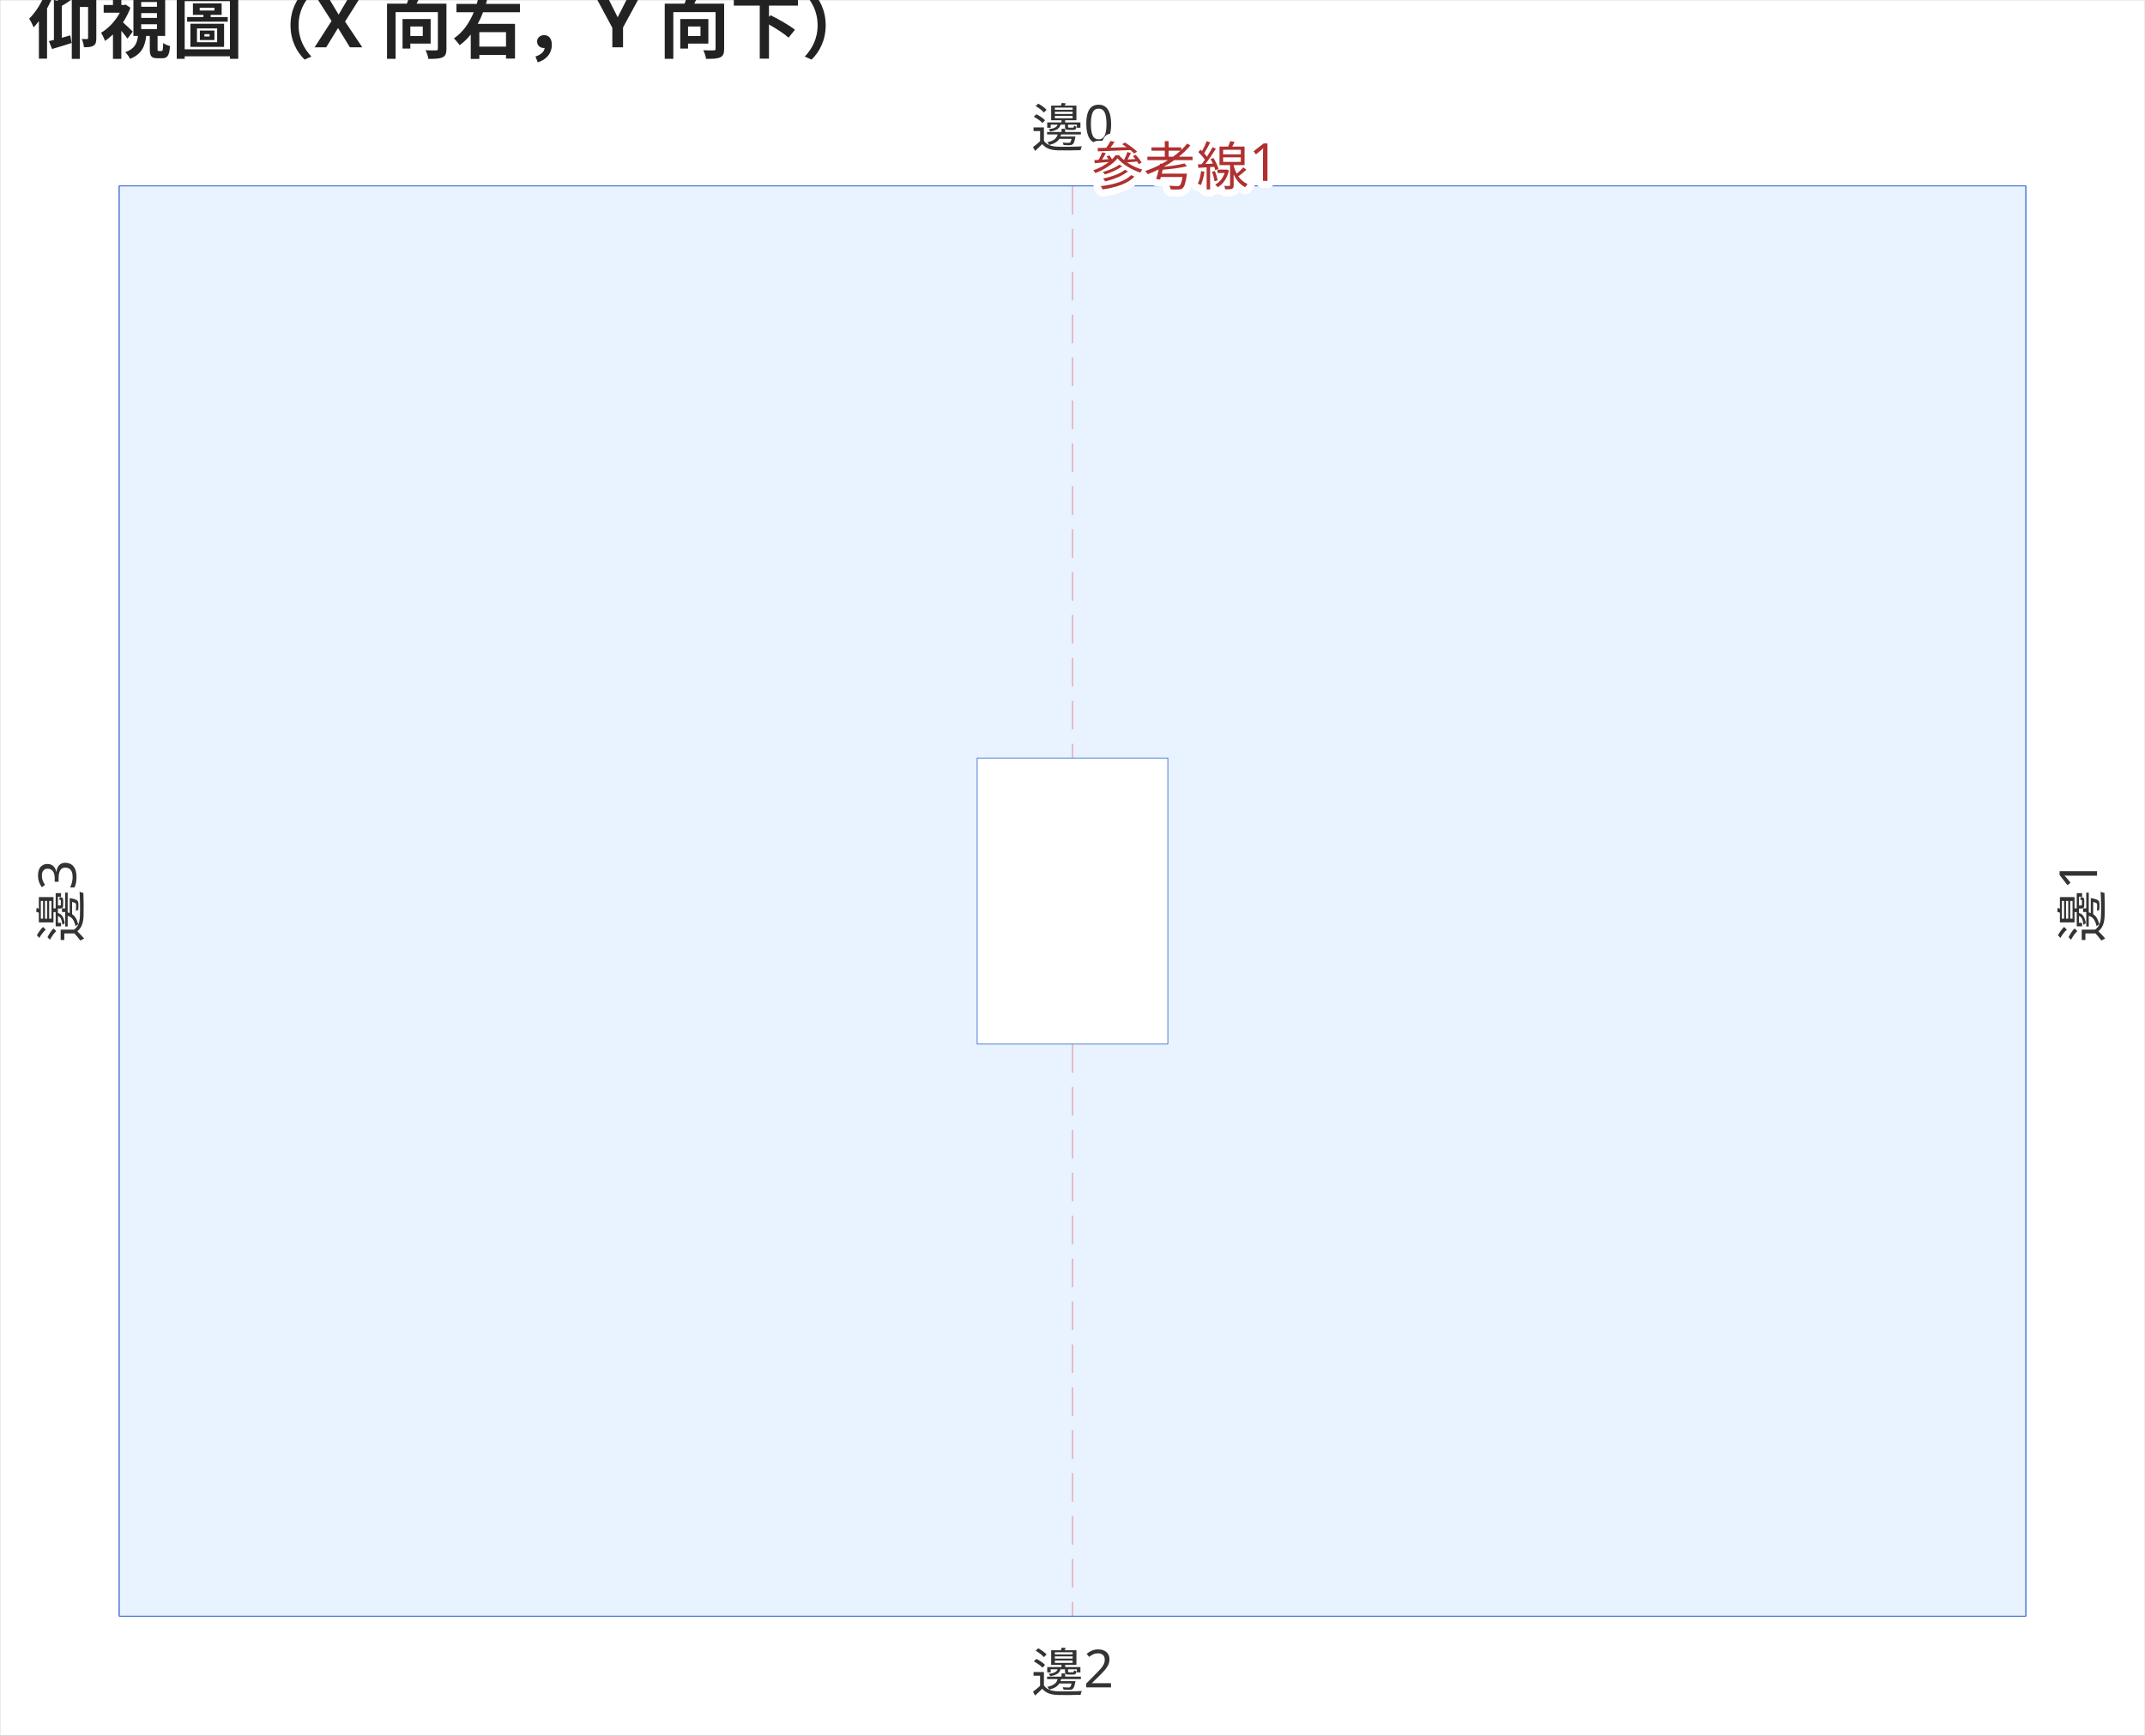
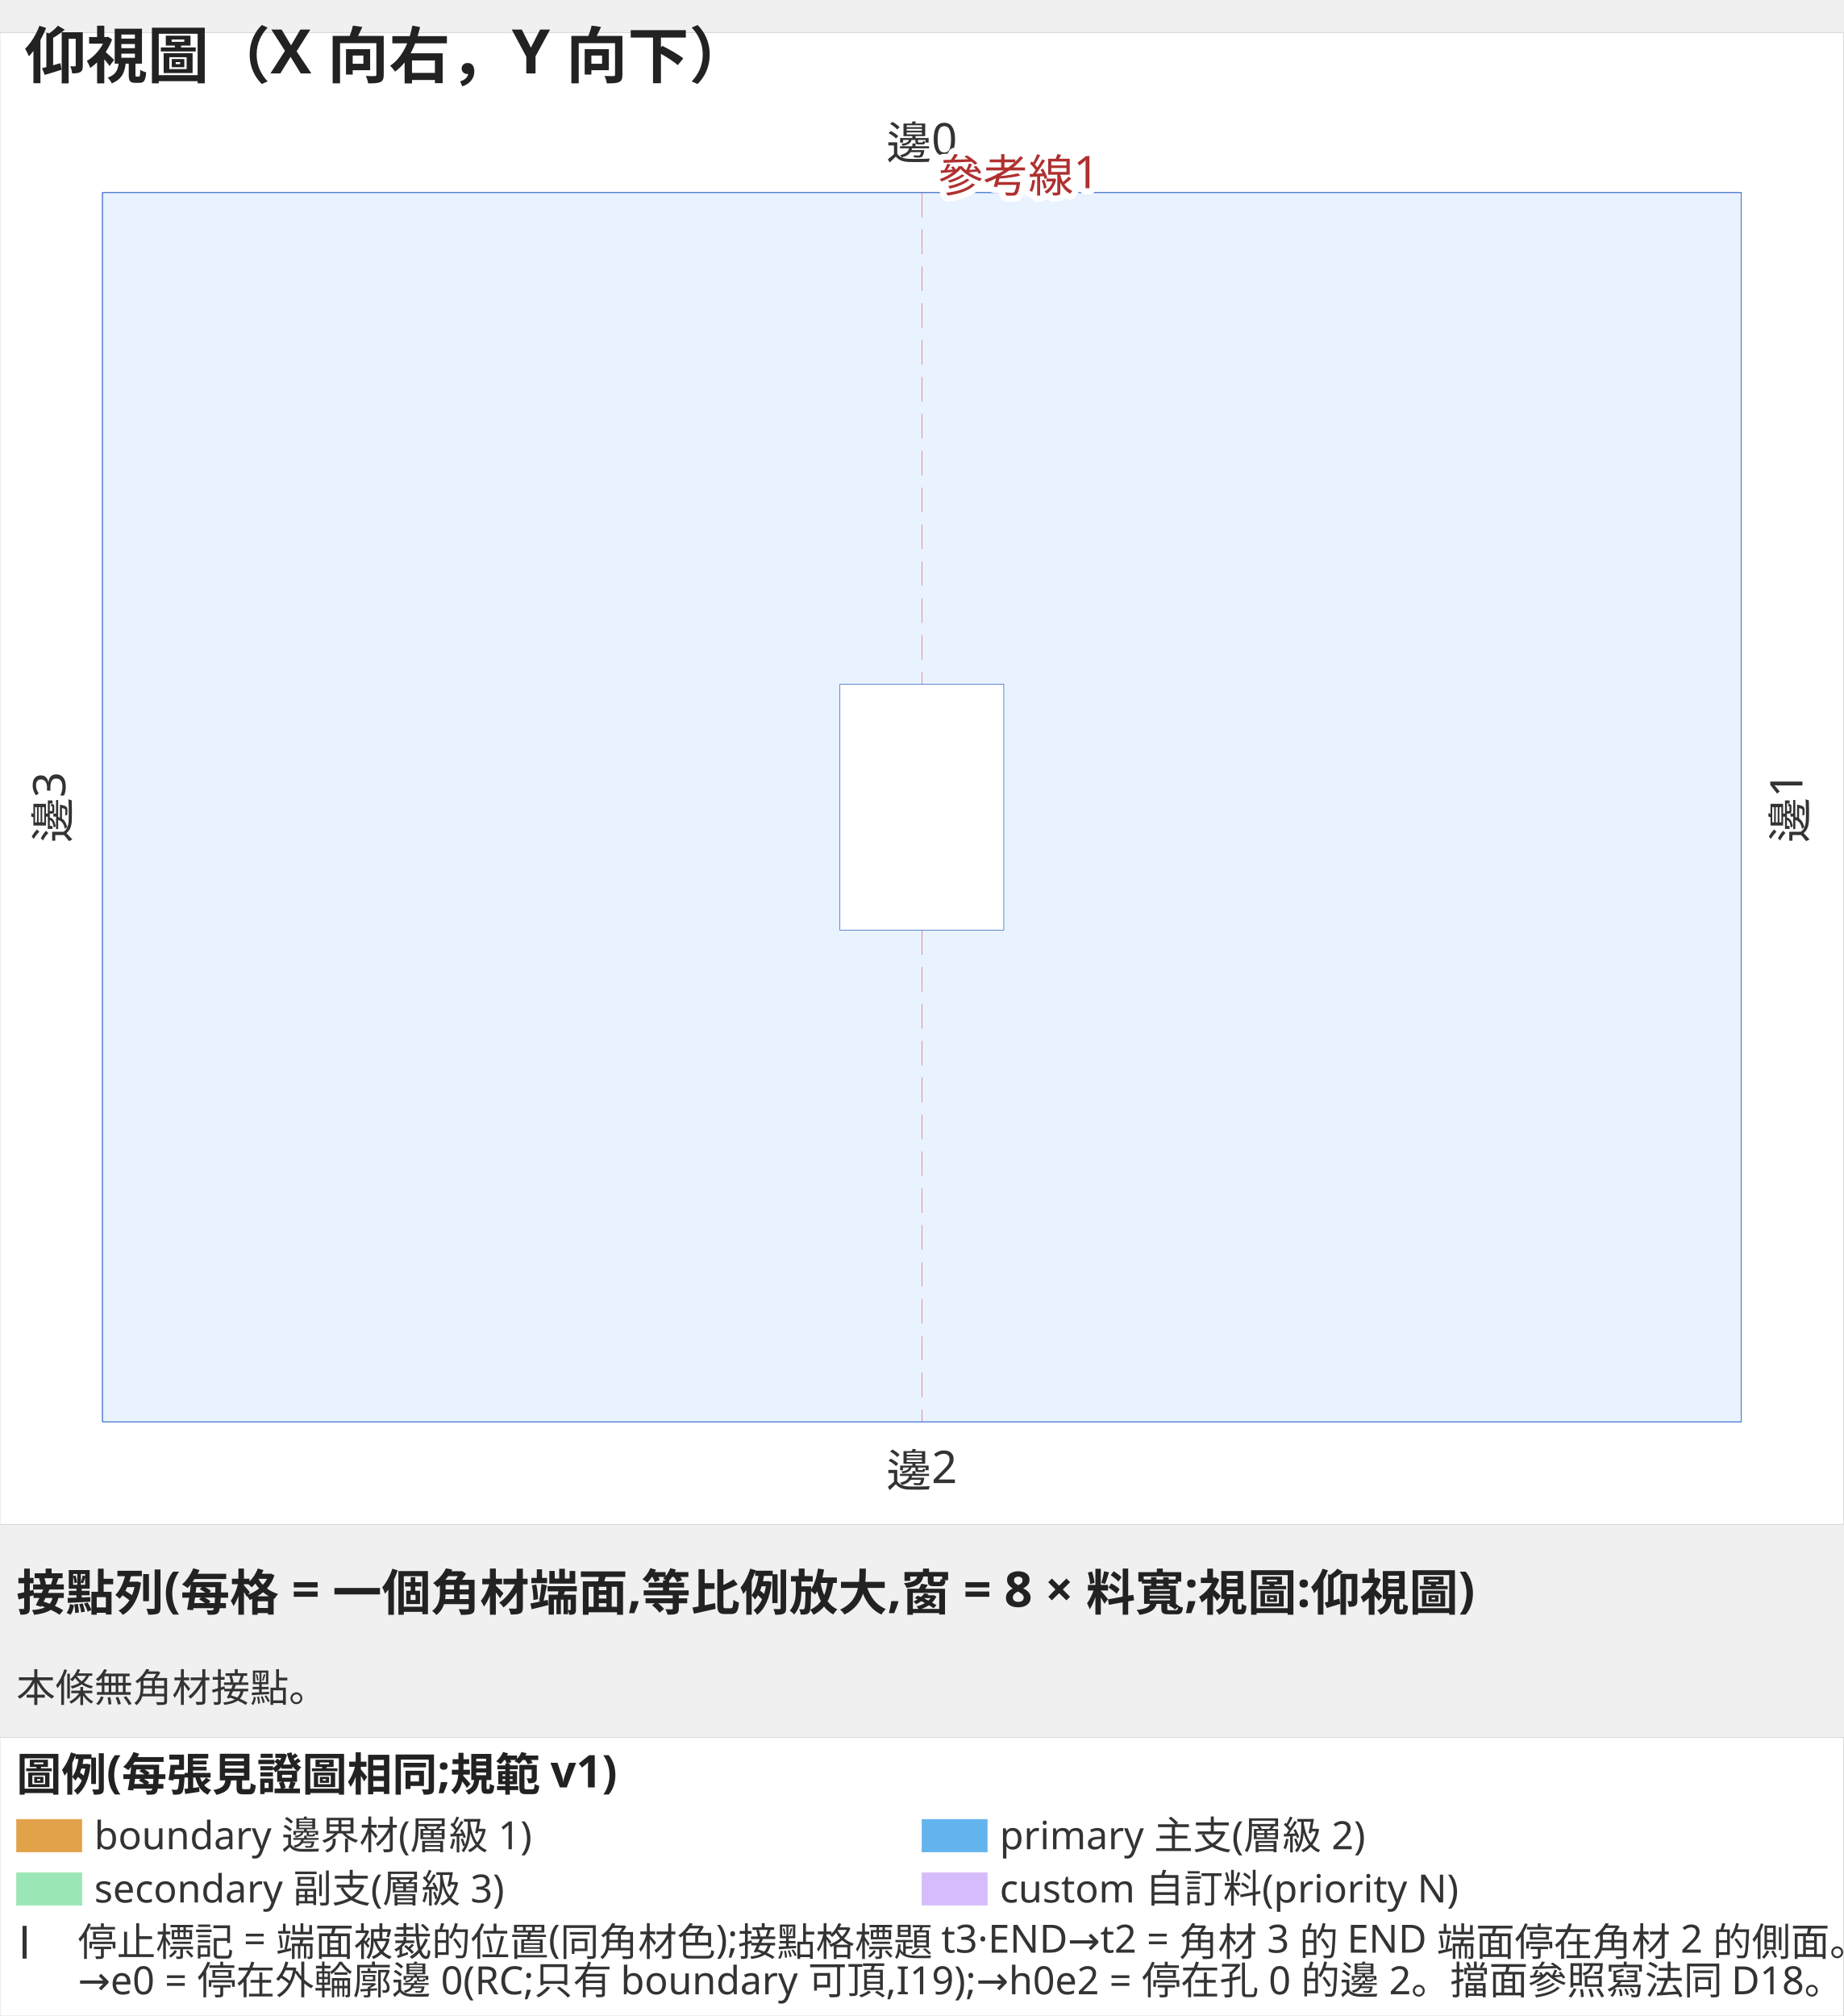
- <svg xmlns="http://www.w3.org/2000/svg" width="100%" viewBox="0 1540 4500 3640" data-full="0 0 8300 5180">
+ <svg xmlns="http://www.w3.org/2000/svg" width="100%" viewBox="0 1460 4500 4920" data-full="0 1460 4500 4920">
  <style>
  polygon, line, rect { vector-effect: non-scaling-stroke; }
  .frame { fill: #ffffff; stroke: #bbbbbb; stroke-width: 1px; }
  .title { font: bold 150px sans-serif; fill: #222222; }
  .label { font: 110px sans-serif; fill: #333333; text-anchor: middle; dominant-baseline: middle; }
  .guide-label { text-anchor: start; fill: #b03030; }
  .timber-label { fill: #7a4a00; font-weight: bold; }
  .guide-label, .timber-label { paint-order: stroke; stroke: #ffffff; stroke-width: 30px; stroke-linejoin: round; }
  .surface { fill: #dbe9ff; fill-opacity: 0.6; stroke: #3366cc; stroke-width: 1.5px; }
  .hole { fill: #ffffff; stroke: #3366cc; stroke-width: 1.5px; }
  .edge { stroke: #3366cc; stroke-width: 1.5px; }
  .edge-free { stroke: #e08020; stroke-width: 1.5px; stroke-dasharray: 30 15; }
  .guide { stroke: #cc3333; stroke-width: 1px; stroke-dasharray: 60 30; }
  .timber-face { fill: #ffd27f; fill-opacity: 0.5; stroke: #a06000; stroke-width: 1.5px; }
  .timber-face-near { fill-opacity: 0.85; }
</style>
-   <g transform="translate(250,3190)">
-     <rect class="frame" x="-250" y="-3190" width="4500" height="1240" />
-     <text x="-190" y="-3080" class="title">前視圖（X 向右，Z 向上）</text>
-     <polygon points="0,-2500 4000,-2500 4000,-2500 0,-2500" class="surface" />
-     <polygon points="1800,-2500 2200,-2500 2200,-2500 1800,-2500" class="hole" />
-     <line x1="0" y1="-2500" x2="4000" y2="-2500" class="edge" />
-     <line x1="4000" y1="-2500" x2="4000" y2="-2500" class="edge" />
-     <line x1="4000" y1="-2500" x2="0" y2="-2500" class="edge" />
-     <line x1="0" y1="-2500" x2="0" y2="-2500" class="edge" />
-     <line x1="2000" y1="-2500" x2="2000" y2="-2500" class="guide" />
-     <line x1="2000" y1="-2500" x2="2000" y2="-2500" class="guide" />
-   </g>
-   <g transform="translate(5050,3190)">
-     <rect class="frame" x="-250" y="-3190" width="3500" height="1240" />
-     <text x="-190" y="-3080" class="title">側視圖（Y 向右，Z 向上）</text>
-     <polygon points="0,-2500 0,-2500 3000,-2500 3000,-2500" class="surface" />
-     <polygon points="1200,-2500 1200,-2500 1800,-2500 1800,-2500" class="hole" />
-     <line x1="0" y1="-2500" x2="0" y2="-2500" class="edge" />
-     <line x1="0" y1="-2500" x2="3000" y2="-2500" class="edge" />
-     <line x1="3000" y1="-2500" x2="3000" y2="-2500" class="edge" />
-     <line x1="3000" y1="-2500" x2="0" y2="-2500" class="edge" />
-     <line x1="0" y1="-2500" x2="1200" y2="-2500" class="guide" />
-     <line x1="1800" y1="-2500" x2="3000" y2="-2500" class="guide" />
-   </g>
-   <g transform="translate(250,1930)">
+   <style id="witness">.role-boundary{fill:#e2a24a;stroke:#e2a24a}.role-primary{fill:#63b3ed;stroke:#63b3ed}.role-secondary{fill:#9ae6b4;stroke:#9ae6b4}.role-custom{fill:#d6bcfa;stroke:#d6bcfa}.stop{fill:none;stroke-linecap:butt}.stop-label{font:bold 110px sans-serif;dominant-baseline:middle;paint-order:stroke;stroke:#ffffff;stroke-width:30px;stroke-linejoin:round}.tile-frame{fill:#ffffff;stroke:#888888;stroke-width:1px}.tile-title{font:bold 72px sans-serif;fill:#222222}.tile .label{display:none}.legend-title{font:bold 110px sans-serif;fill:#222222}.legend-text{font:95px sans-serif;fill:#333333;dominant-baseline:middle}.legend-box{fill:#ffffff;stroke:#bbbbbb;stroke-width:1px}.section-title{font:bold 120px sans-serif;fill:#222222}</style>
+   <g transform="translate(250,1930)" data-view="bottom">
    <rect class="frame" x="-250" y="-390" width="4500" height="3640" />
    <text x="-190" y="-280" class="title">仰視圖（X 向右，Y 向下）</text>
    <polygon points="0,0 4000,0 4000,3000 0,3000" class="surface" />
    <polygon points="1800,1200 2200,1200 2200,1800 1800,1800" class="hole" />
    <line x1="0" y1="0" x2="4000" y2="0" class="edge" />
    <text x="2000" y="-120" class="label">邊0</text>
    <line x1="4000" y1="0" x2="4000" y2="3000" class="edge" />
    <text x="4120" y="1500" class="label" transform="rotate(-90 4120 1500)">邊1</text>
    <line x1="4000" y1="3000" x2="0" y2="3000" class="edge" />
    <text x="2000" y="3120" class="label">邊2</text>
    <line x1="0" y1="3000" x2="0" y2="0" class="edge" />
    <text x="-120" y="1500" class="label" transform="rotate(-90 -120 1500)">邊3</text>
    <line x1="2000" y1="0" x2="2000" y2="1200" class="guide" />
    <text x="2040" y="-40" class="label guide-label">參考線1</text>
    <line x1="2000" y1="1800" x2="2000" y2="3000" class="guide" />
  </g>
+   <text x="40" y="5390" class="section-title">接點列(每格 = 一個角材端面,等比例放大,窗 = 8 × 料寬;視圖:仰視圖)</text>
+   <text x="40" y="5580" class="legend-text">本條無角材接點。</text>
+   <rect x="0" y="5700" width="4500" height="680" class="legend-box" />
+   <text x="40" y="5830" class="legend-title">圖例(每張見證圖相同;規範 v1)</text>
+   <rect x="40" y="5900" width="160" height="80" class="role-boundary" />
+   <text x="230" y="5940" class="legend-text">boundary 邊界材(層級 1)</text>
+   <rect x="2250" y="5900" width="160" height="80" class="role-primary" />
+   <text x="2440" y="5940" class="legend-text">primary 主支(層級 2)</text>
+   <rect x="40" y="6030" width="160" height="80" class="role-secondary" />
+   <text x="230" y="6070" class="legend-text">secondary 副支(層級 3)</text>
+   <rect x="2250" y="6030" width="160" height="80" class="role-custom" />
+   <text x="2440" y="6070" class="legend-text">custom 自訂料(priority N)</text>
+   <line x1="60" y1="6160" x2="60" y2="6240" class="stop" stroke="#333333" stroke-width="10" />
+   <text x="190" y="6200" class="legend-text">停止標記 = 端面被裁的位置(同角材色);接點格標題 t3·END→t2 = 角材 3 的 END 端面停在角材 2 的側面。</text>
+   <text x="190" y="6300" class="legend-text">→e0 = 停在外輪廓邊 0(RC;只有 boundary 可頂,I19);→h0e2 = 停在孔 0 的邊 2。擋面參照寫法同 D18。</text>
</svg>
